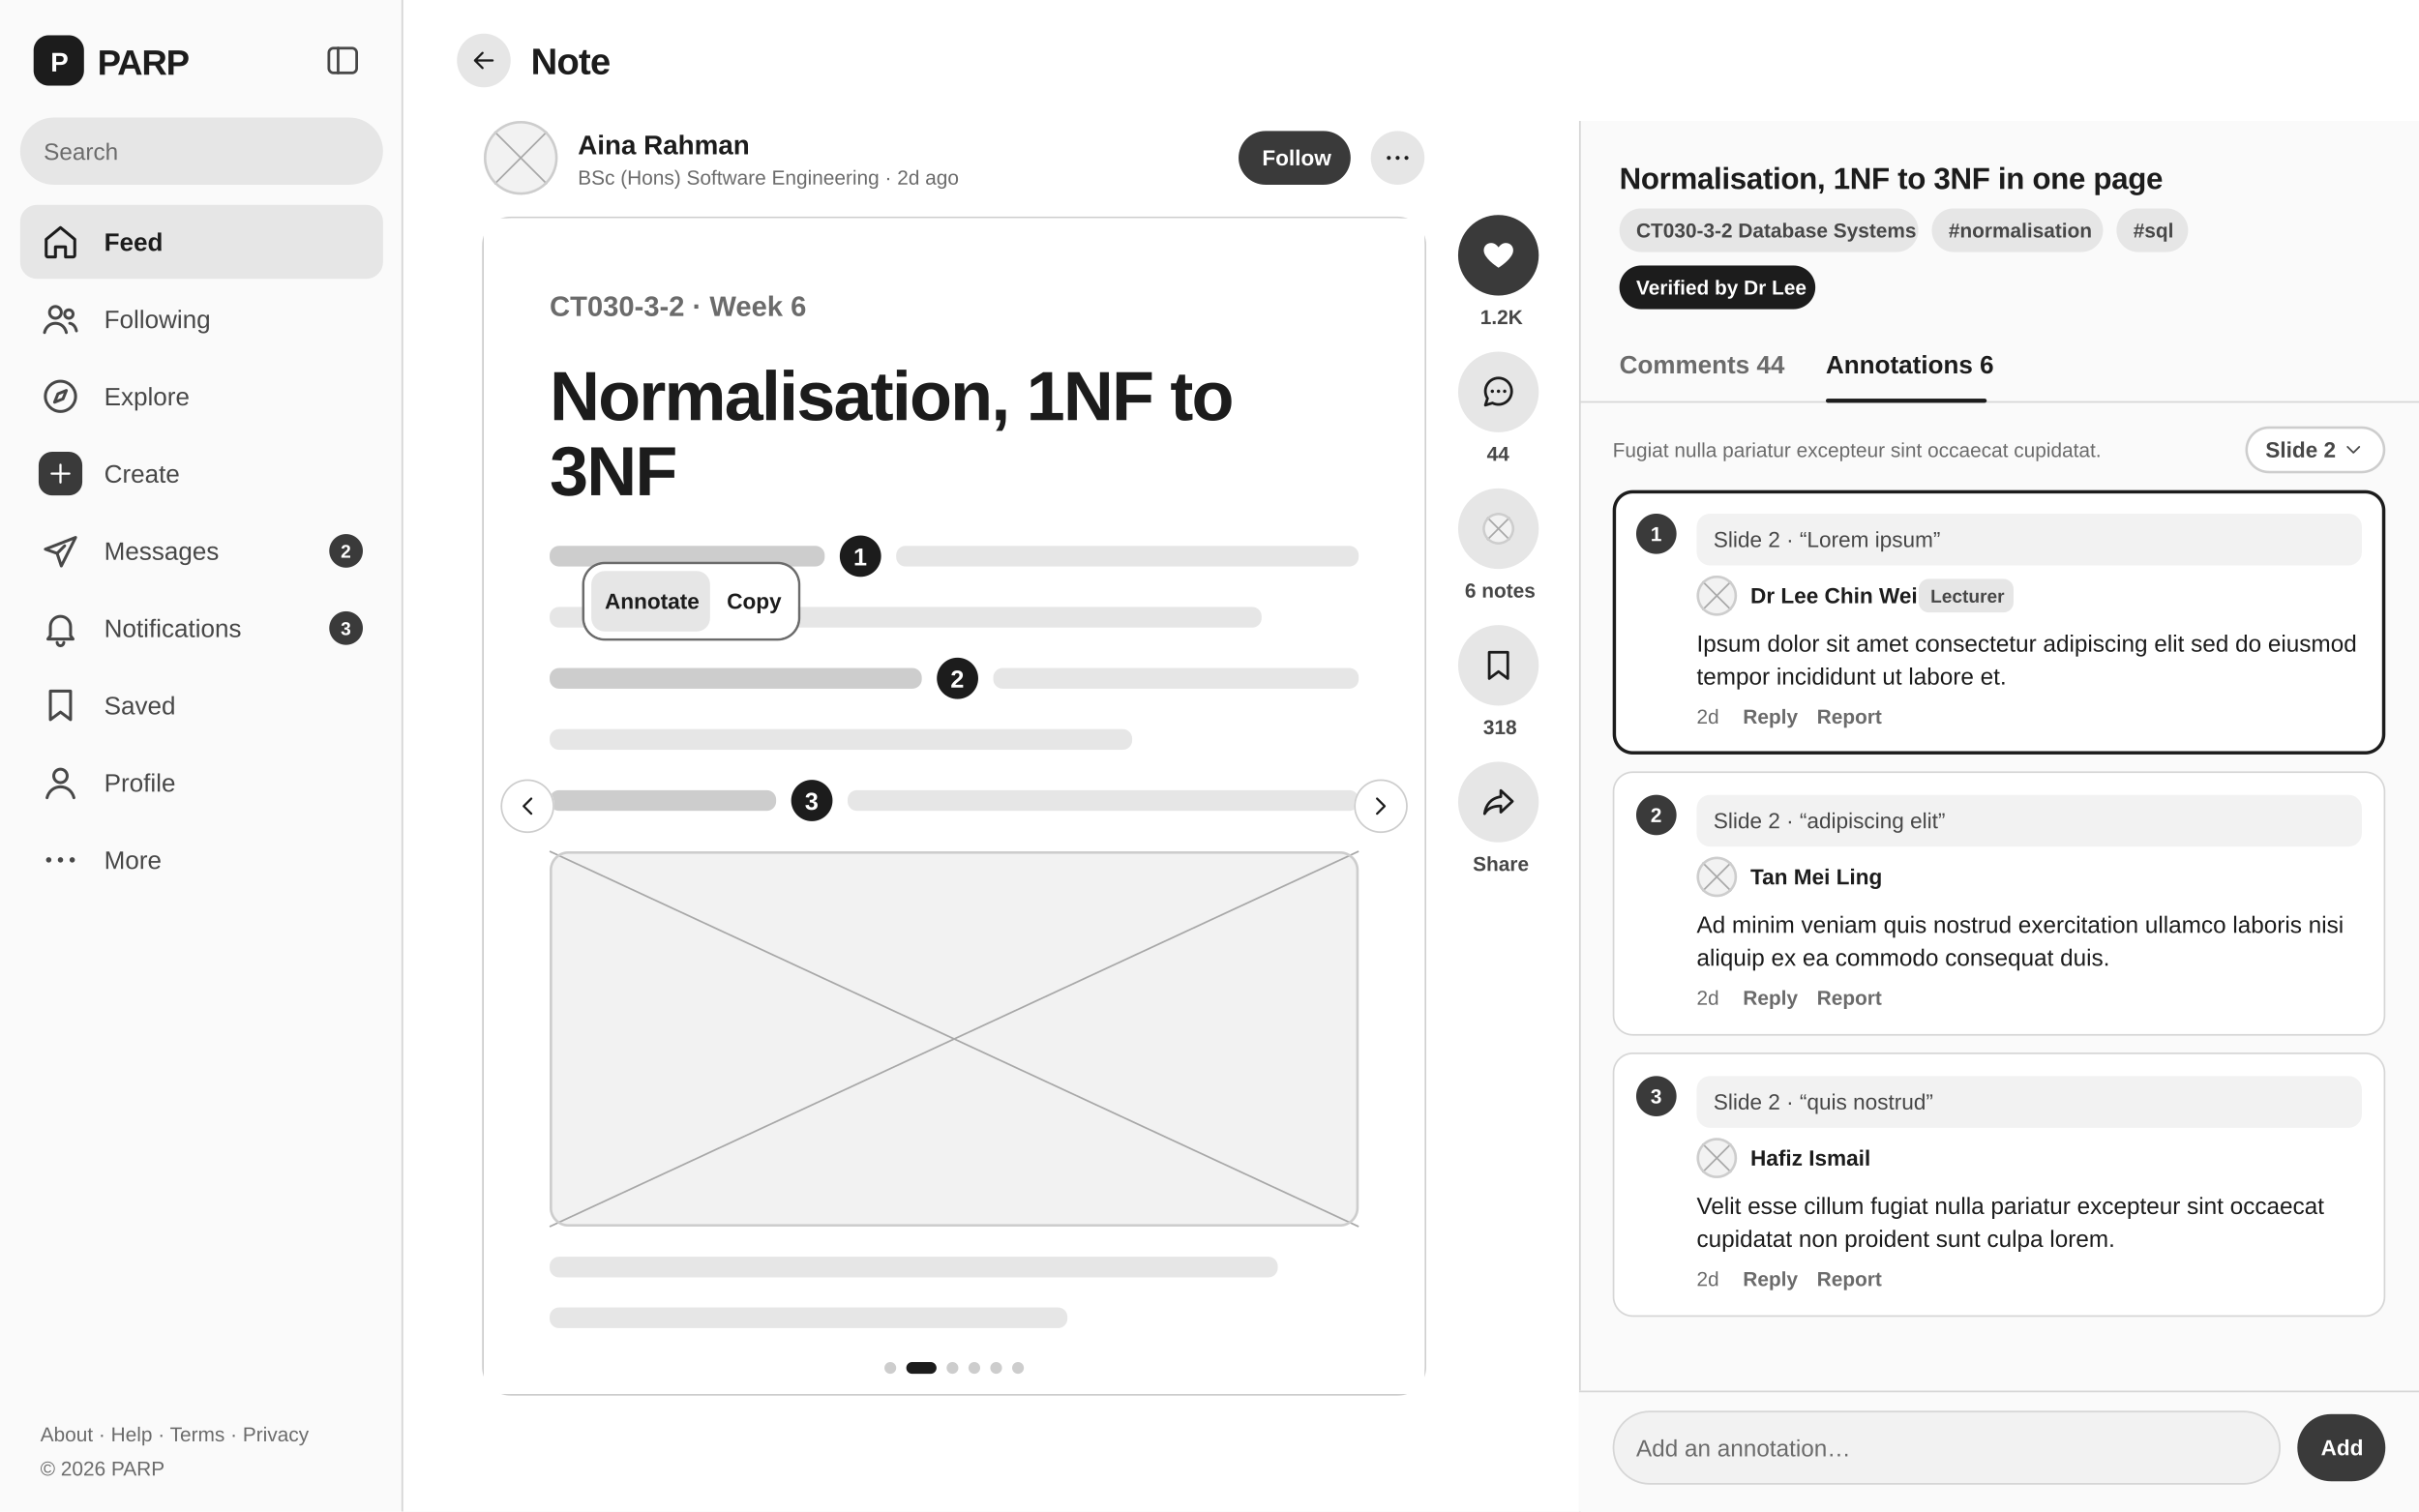
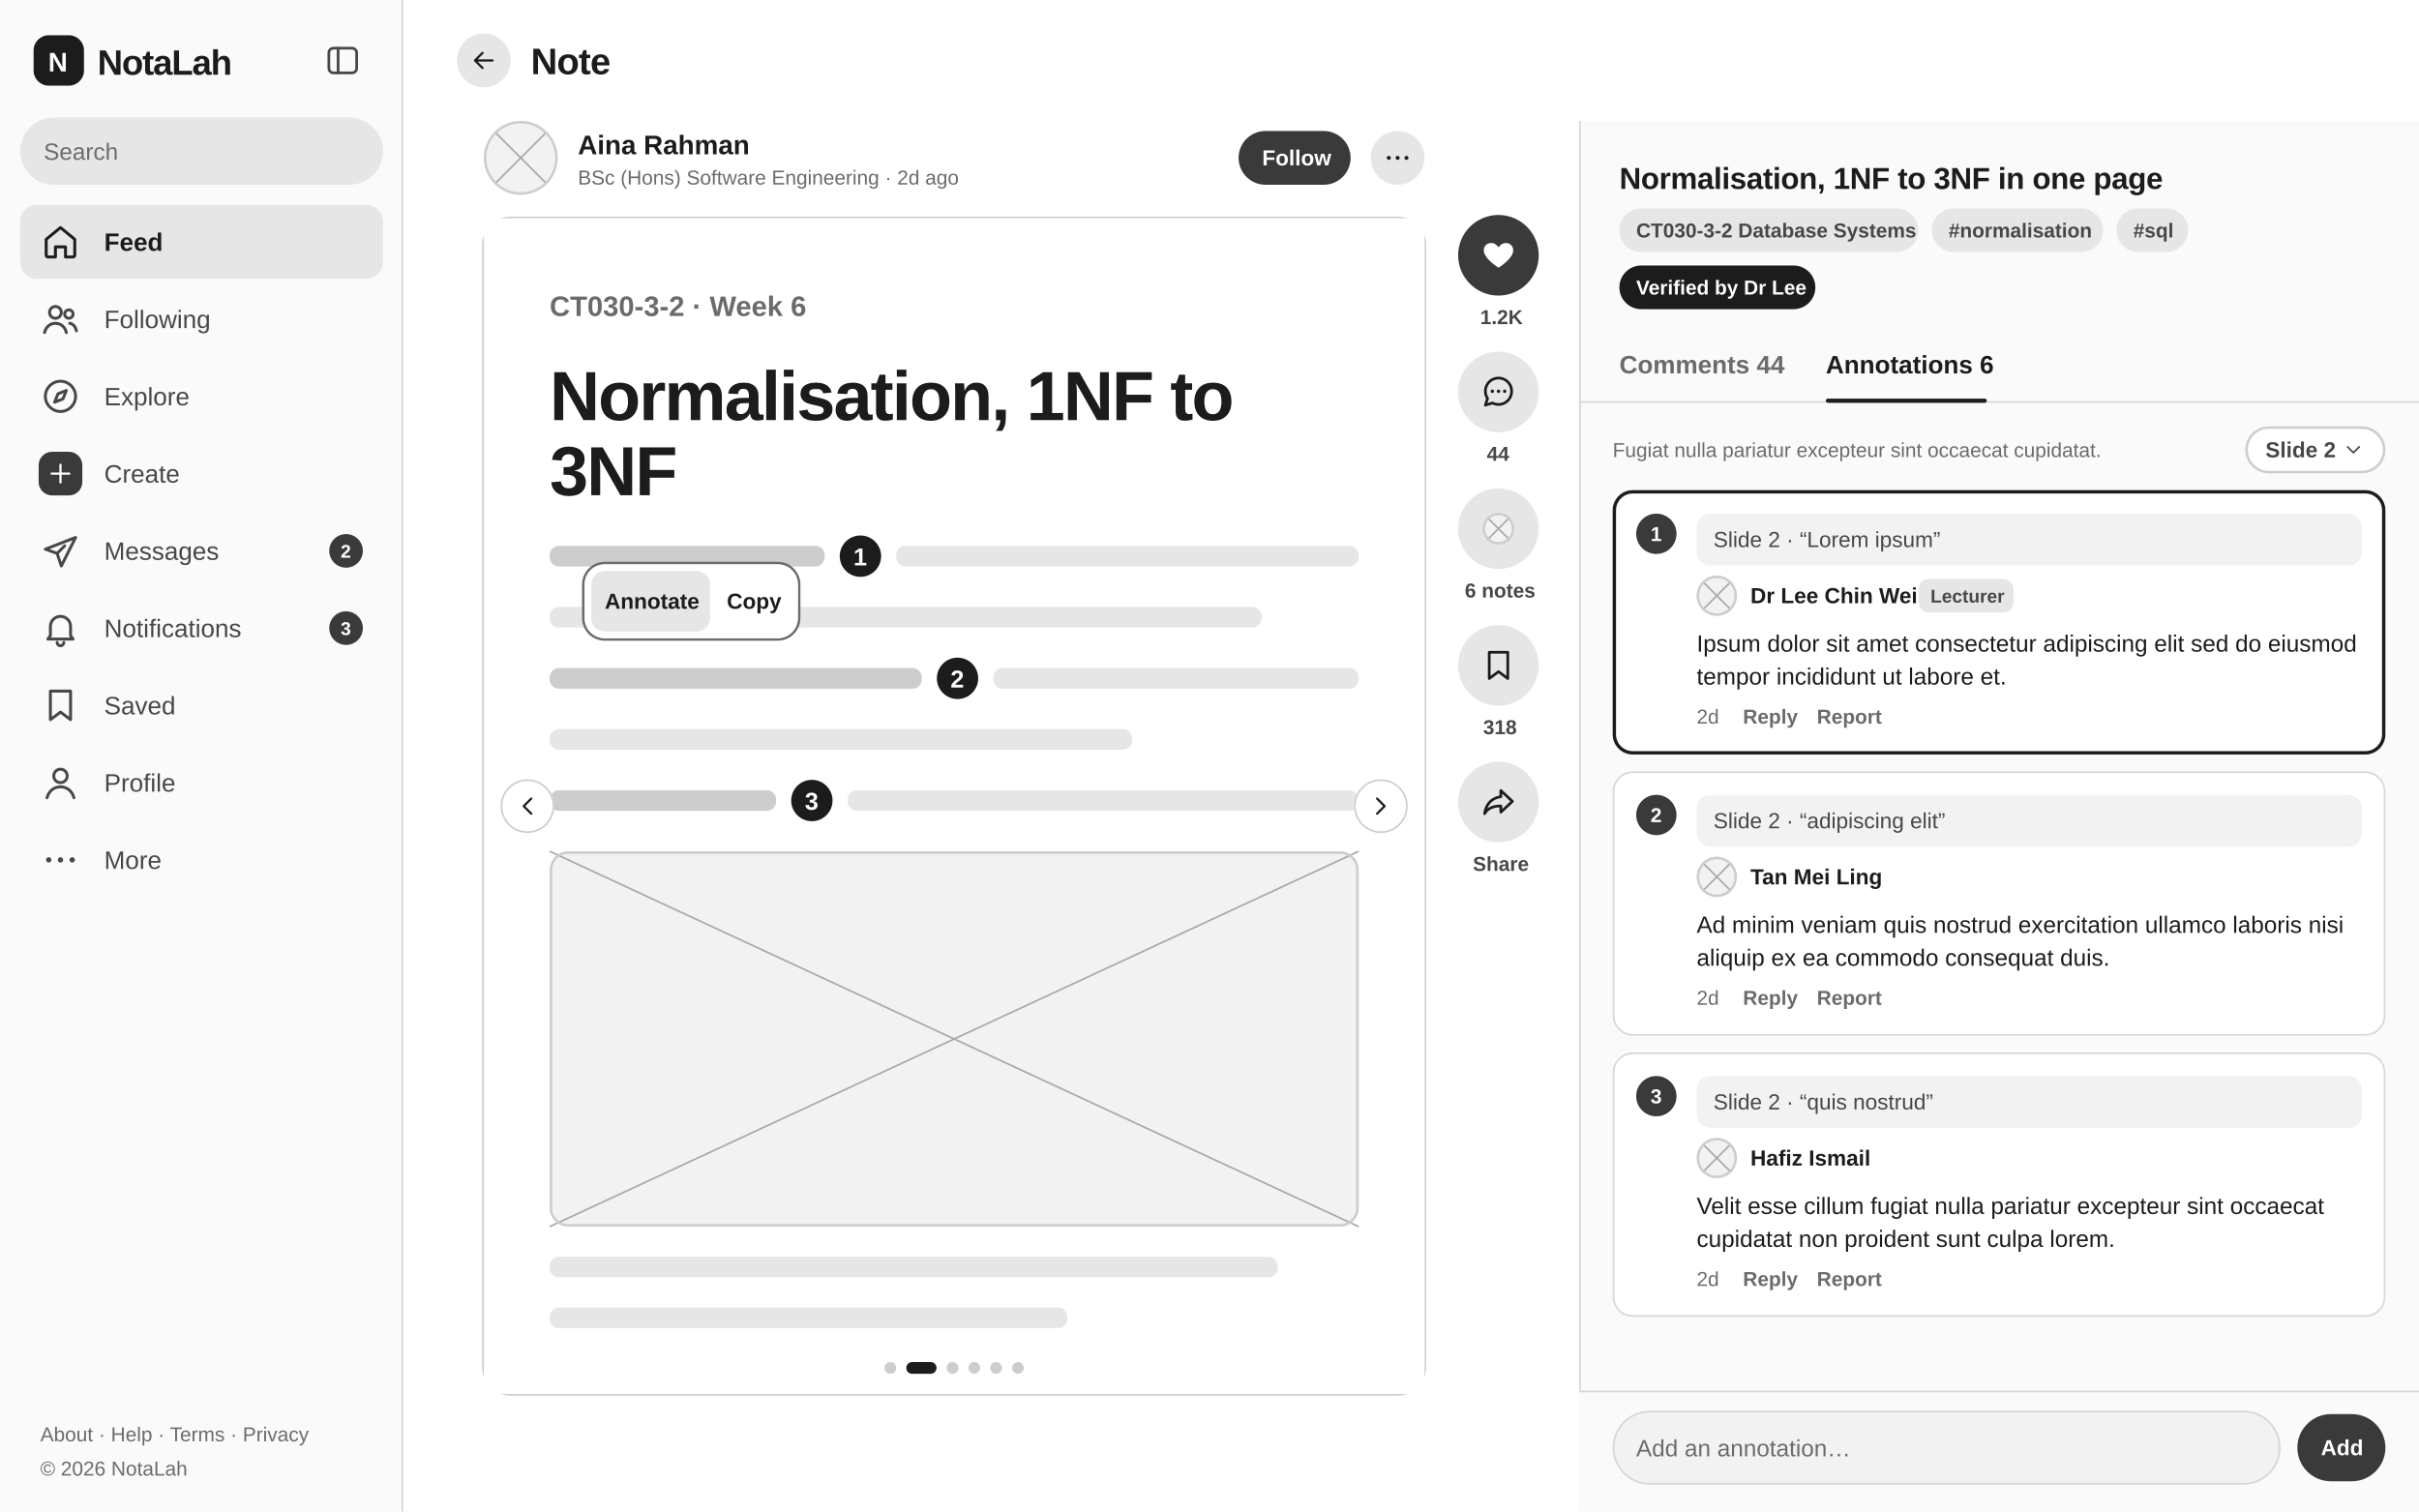
<svg xmlns="http://www.w3.org/2000/svg" width="1440" height="900" viewBox="0 0 1440 900" font-family="Segoe UI, Arial, sans-serif">
  <defs />
  <rect width="1440" height="900" fill="#ffffff" />
  <rect x="0" y="0" width="1440" height="900" fill="#ffffff" />
  <rect x="288" y="72" width="44" height="44" rx="22" fill="#f2f2f2" />
  <path d="M294.44 78.44L325.56 109.56M325.56 78.44L294.44 109.56" fill="none" stroke="#a8a8a8" stroke-width="1" />
  <rect x="288.75" y="72.75" width="42.5" height="42.5" rx="21.25" fill="none" stroke="#cdcdcd" stroke-width="1.5" />
  <text x="344" y="91.84" font-size="16" font-weight="700" fill="#1c1c1c">Aina Rahman</text>
  <text x="344" y="109.87" font-size="12" fill="#6b6b6b">BSc (Hons) Software Engineering · 2d ago</text>
  <rect x="737.31" y="78" width="66.69" height="32" rx="16" fill="#3a3a3a" />
  <text x="751.31" y="98.47" font-size="13" font-weight="600" fill="#ffffff">Follow</text>
  <rect x="816" y="78" width="32" height="32" rx="16" fill="#e6e6e6" />
  <g transform="translate(823 85) scale(0.75)" fill="none" stroke="#1c1c1c" stroke-width="1.75" stroke-linecap="round" stroke-linejoin="round">
    <circle cx="5" cy="12" r="1.6" fill="#1c1c1c" stroke="none" />
    <circle cx="12" cy="12" r="1.6" fill="#1c1c1c" stroke="none" />
    <circle cx="19" cy="12" r="1.6" fill="#1c1c1c" stroke="none" />
  </g>
  <rect x="287.5" y="129.5" width="561" height="701" rx="16.5" fill="none" stroke="#cdcdcd" stroke-width="1" />
  <rect x="288" y="130" width="560" height="700" fill="#ffffff" />
  <text x="327.19" y="188.16" font-size="16.8" font-weight="600" fill="#6b6b6b">CT030-3-2 · Week 6</text>
  <text x="327.19" y="250.14" font-size="41.44" font-weight="700" letter-spacing="-1.04" fill="#1c1c1c">Normalisation, 1NF to</text>
  <text x="327.19" y="294.89" font-size="41.44" font-weight="700" letter-spacing="-1.04" fill="#1c1c1c">3NF</text>
  <rect x="327.19" y="325" width="163.75" height="12.31" rx="5.6" fill="#cdcdcd" />
  <rect x="499.89" y="318.84" width="24.63" height="24.63" rx="12.31" fill="#1c1c1c" />
  <text x="508.02" y="336.64" font-size="14.56" font-weight="700" fill="#ffffff">1</text>
  <rect x="533.47" y="325" width="275.34" height="12.31" rx="5.6" fill="#e6e6e6" />
  <rect x="327.19" y="361.38" width="423.83" height="12.31" rx="5.6" fill="#e6e6e6" />
  <rect x="327.19" y="397.75" width="221.55" height="12.31" rx="5.6" fill="#cdcdcd" />
  <rect x="557.69" y="391.59" width="24.63" height="24.63" rx="12.31" fill="#1c1c1c" />
  <text x="565.81" y="409.39" font-size="14.56" font-weight="700" fill="#ffffff">2</text>
  <rect x="591.27" y="397.75" width="217.55" height="12.31" rx="5.6" fill="#e6e6e6" />
  <rect x="327.19" y="434.13" width="346.77" height="12.31" rx="5.6" fill="#e6e6e6" />
  <rect x="327.19" y="470.5" width="134.84" height="12.31" rx="5.6" fill="#cdcdcd" />
  <rect x="470.98" y="464.34" width="24.63" height="24.63" rx="12.31" fill="#1c1c1c" />
  <text x="479.11" y="482.14" font-size="14.56" font-weight="700" fill="#ffffff">3</text>
  <rect x="504.56" y="470.5" width="304.25" height="12.31" rx="5.6" fill="#e6e6e6" />
  <rect x="327.19" y="506.88" width="481.63" height="223.5" rx="11.2" fill="#f2f2f2" />
  <path d="M327.19 506.88L808.81 730.38M808.81 506.88L327.19 730.38" fill="none" stroke="#a8a8a8" stroke-width="1" />
  <rect x="327.94" y="507.63" width="480.13" height="222" rx="10.45" fill="none" stroke="#cdcdcd" stroke-width="1.5" />
  <rect x="327.19" y="748.28" width="433.45" height="12.31" rx="5.6" fill="#e6e6e6" />
  <rect x="327.19" y="778.5" width="308.23" height="12.31" rx="5.6" fill="#e6e6e6" />
  <rect x="298" y="464" width="32" height="32" rx="16" fill="#ffffff" />
  <rect x="298.5" y="464.5" width="31" height="31" rx="15.5" fill="none" stroke="#cdcdcd" stroke-width="1" />
  <g transform="translate(305 471) scale(0.75)" fill="none" stroke="#1c1c1c" stroke-width="1.75" stroke-linecap="round" stroke-linejoin="round">
    <path d="m15 6-6 6 6 6" />
  </g>
  <rect x="806" y="464" width="32" height="32" rx="16" fill="#ffffff" />
  <rect x="806.5" y="464.5" width="31" height="31" rx="15.5" fill="none" stroke="#cdcdcd" stroke-width="1" />
  <g transform="translate(813 471) scale(0.75)" fill="none" stroke="#1c1c1c" stroke-width="1.75" stroke-linecap="round" stroke-linejoin="round">
    <path d="m9 6 6 6-6 6" />
  </g>
  <rect x="526.5" y="811" width="7" height="7" rx="3.5" fill="#cdcdcd" />
  <rect x="539.5" y="811" width="18" height="7" rx="3.5" fill="#1c1c1c" />
  <rect x="563.5" y="811" width="7" height="7" rx="3.5" fill="#cdcdcd" />
  <rect x="576.5" y="811" width="7" height="7" rx="3.5" fill="#cdcdcd" />
  <rect x="589.5" y="811" width="7" height="7" rx="3.5" fill="#cdcdcd" />
  <rect x="602.5" y="811" width="7" height="7" rx="3.5" fill="#cdcdcd" />
  <g id="pop-1">
    <rect x="347.25" y="335.25" width="128.47" height="45.5" rx="12.75" fill="none" stroke="#6b6b6b" stroke-width="1.5" />
    <rect x="348" y="336" width="126.97" height="44" rx="12" fill="#ffffff" />
    <rect x="352" y="340" width="70.69" height="36" rx="8" fill="#e6e6e6" />
    <text x="360" y="362.47" font-size="13" font-weight="600" fill="#1c1c1c">Annotate</text>
    <text x="432.69" y="362.47" font-size="13" font-weight="600" fill="#1c1c1c">Copy</text>
  </g>
  <rect x="868" y="128" width="48" height="48" rx="24" fill="#3a3a3a" />
  <g transform="translate(881 141) scale(0.92)" fill="none" stroke="#ffffff" stroke-width="1.75" stroke-linecap="round" stroke-linejoin="round">
    <path d="M12 20s-7.5-4.6-9.2-9.4C1.6 7.2 3.8 4 7.2 4c2 0 3.6 1.1 4.8 2.8C13.2 5.1 14.8 4 16.8 4c3.4 0 5.6 3.2 4.4 6.6C19.5 15.4 12 20 12 20z" fill="#ffffff" stroke="none" />
  </g>
  <text x="881.14" y="192.98" font-size="12" font-weight="600" fill="#474747">1.2K</text>
  <rect x="868" y="209.39" width="48" height="48" rx="24" fill="#e6e6e6" />
  <g transform="translate(881 222.39) scale(0.92)" fill="none" stroke="#1c1c1c" stroke-width="1.75" stroke-linecap="round" stroke-linejoin="round">
    <path d="M20.5 11.5a8.5 8.5 0 0 1-12.4 7.6L3.5 20.5l1.4-4.4A8.5 8.5 0 1 1 20.5 11.5z" />
    <circle cx="8" cy="11.5" r="1.1" fill="#1c1c1c" stroke="none" />
    <circle cx="12" cy="11.5" r="1.1" fill="#1c1c1c" stroke="none" />
    <circle cx="16" cy="11.5" r="1.1" fill="#1c1c1c" stroke="none" />
  </g>
  <text x="885.08" y="274.37" font-size="12" font-weight="600" fill="#474747">44</text>
  <rect x="868" y="290.78" width="48" height="48" rx="24" fill="#e6e6e6" />
  <rect x="882.5" y="305.28" width="19" height="19" rx="9.5" fill="#f2f2f2" />
  <path d="M885.28 308.06L898.72 321.5M898.72 308.06L885.28 321.5" fill="none" stroke="#a8a8a8" stroke-width="1" />
  <rect x="883.25" y="306.03" width="17.5" height="17.5" rx="8.75" fill="none" stroke="#cdcdcd" stroke-width="1.5" />
  <text x="872" y="355.76" font-size="12" font-weight="600" fill="#474747">6 notes</text>
  <rect x="868" y="372.17" width="48" height="48" rx="24" fill="#e6e6e6" />
  <g transform="translate(881 385.17) scale(0.92)" fill="none" stroke="#1c1c1c" stroke-width="1.75" stroke-linecap="round" stroke-linejoin="round">
    <path d="M6 3.5h12v17l-6-4.5-6 4.5z" />
  </g>
  <text x="882.92" y="437.15" font-size="12" font-weight="600" fill="#474747">318</text>
  <rect x="868" y="453.56" width="48" height="48" rx="24" fill="#e6e6e6" />
  <g transform="translate(881 466.56) scale(0.92)" fill="none" stroke="#1c1c1c" stroke-width="1.75" stroke-linecap="round" stroke-linejoin="round">
    <path d="M13.5 4.5 21 11.5l-7.5 7v-4c-5 0-8.5 1.5-10.5 5 .8-5.5 3.8-10 10.5-11z" />
  </g>
  <text x="876.75" y="518.54" font-size="12" font-weight="600" fill="#474747">Share</text>
  <g id="side-2">
    <rect x="940" y="72" width="500" height="828" fill="#fafafa" />
    <rect x="940" y="72" width="1" height="828" fill="#d6d6d6" />
    <text x="964" y="112.47" font-size="18" font-weight="700" letter-spacing="-0.18" fill="#1c1c1c">Normalisation, 1NF to 3NF in one page</text>
    <rect x="964" y="124.09" width="177.97" height="26" rx="13" fill="#e6e6e6" />
    <text x="974" y="141.37" font-size="12" font-weight="600" fill="#474747">CT030-3-2 Database Systems</text>
    <rect x="1149.97" y="124.09" width="101.95" height="26" rx="13" fill="#e6e6e6" />
    <text x="1159.97" y="141.37" font-size="12" font-weight="600" fill="#474747">#normalisation</text>
    <rect x="1259.92" y="124.09" width="42.64" height="26" rx="13" fill="#e6e6e6" />
    <text x="1269.92" y="141.37" font-size="12" font-weight="600" fill="#474747">#sql</text>
    <rect x="964" y="158.09" width="116.66" height="26" rx="13" fill="#1c1c1c" />
    <text x="974" y="175.37" font-size="12" font-weight="600" fill="#ffffff">Verified by Dr Lee</text>
    <rect x="940" y="238.84" width="500" height="1" fill="#d6d6d6" />
    <text x="964" y="222.32" font-size="15" font-weight="600" fill="#6b6b6b">Comments 44</text>
    <text x="1086.88" y="222.32" font-size="15" font-weight="600" fill="#1c1c1c">Annotations 6</text>
    <rect x="1086.88" y="237.34" width="95.8" height="2.5" rx="1.25" fill="#1c1c1c" />
    <text x="960" y="272.12" font-size="12" fill="#6b6b6b">Fugiat nulla pariatur excepteur sint occaecat cupidatat.</text>
    <rect x="1336.59" y="253.84" width="83.41" height="28" rx="14" fill="#ffffff" />
    <rect x="1337.34" y="254.59" width="81.91" height="26.5" rx="13.25" fill="none" stroke="#cdcdcd" stroke-width="1.5" />
    <text x="1348.59" y="272.32" font-size="13" font-weight="600" fill="#474747">Slide 2</text>
    <g transform="translate(1394 260.84) scale(0.58)" fill="none" stroke="#474747" stroke-width="1.75" stroke-linecap="round" stroke-linejoin="round">
      <path d="m6 9 6 6 6-6" />
    </g>
    <rect x="960" y="291.84" width="460" height="157.42" rx="12" fill="#ffffff" />
    <rect x="961" y="292.84" width="458" height="155.42" rx="11" fill="none" stroke="#1c1c1c" stroke-width="2" />
    <rect x="974" y="305.84" width="24" height="24" rx="12" fill="#3a3a3a" />
    <text x="982.55" y="322.12" font-size="12" font-weight="700" fill="#ffffff">1</text>
    <rect x="1010" y="305.84" width="396" height="30.84" rx="8" fill="#f2f2f2" />
    <text x="1020" y="325.74" font-size="13" fill="#474747">Slide 2 · “Lorem ipsum”</text>
    <rect x="1010" y="342.69" width="24" height="24" rx="12" fill="#f2f2f2" />
    <path d="M1013.51 346.2L1030.49 363.17M1030.49 346.2L1013.51 363.17" fill="none" stroke="#a8a8a8" stroke-width="1" />
    <rect x="1010.75" y="343.44" width="22.5" height="22.5" rx="11.25" fill="none" stroke="#cdcdcd" stroke-width="1.5" />
    <text x="1042" y="359.16" font-size="13" font-weight="600" fill="#1c1c1c">Dr Lee Chin Wei</text>
    <rect x="1142.19" y="344.69" width="56.45" height="20" rx="6" fill="#e6e6e6" />
    <text x="1149.19" y="358.78" font-size="11" font-weight="700" fill="#474747">Lecturer</text>
    <text x="1010" y="388" font-size="14" fill="#1c1c1c">Ipsum dolor sit amet consectetur adipiscing elit sed do eiusmod</text>
    <text x="1010" y="407.59" font-size="14" fill="#1c1c1c">tempor incididunt ut labore et.</text>
    <text x="1010" y="430.85" font-size="12" fill="#6b6b6b">2d</text>
    <text x="1037.55" y="430.85" font-size="12" font-weight="600" fill="#6b6b6b">Reply</text>
    <text x="1081.55" y="430.85" font-size="12" font-weight="600" fill="#6b6b6b">Report</text>
    <rect x="960" y="459.27" width="460" height="157.42" rx="12" fill="#ffffff" />
    <rect x="960.5" y="459.77" width="459" height="156.42" rx="11.5" fill="none" stroke="#d6d6d6" stroke-width="1" />
    <rect x="974" y="473.27" width="24" height="24" rx="12" fill="#3a3a3a" />
    <text x="982.55" y="489.54" font-size="12" font-weight="700" fill="#ffffff">2</text>
    <rect x="1010" y="473.27" width="396" height="30.84" rx="8" fill="#f2f2f2" />
    <text x="1020" y="493.16" font-size="13" fill="#474747">Slide 2 · “adipiscing elit”</text>
    <rect x="1010" y="510.11" width="24" height="24" rx="12" fill="#f2f2f2" />
    <path d="M1013.51 513.62L1030.49 530.59M1030.49 513.62L1013.51 530.59" fill="none" stroke="#a8a8a8" stroke-width="1" />
    <rect x="1010.75" y="510.86" width="22.5" height="22.5" rx="11.25" fill="none" stroke="#cdcdcd" stroke-width="1.5" />
    <text x="1042" y="526.58" font-size="13" font-weight="600" fill="#1c1c1c">Tan Mei Ling</text>
    <text x="1010" y="555.42" font-size="14" fill="#1c1c1c">Ad minim veniam quis nostrud exercitation ullamco laboris nisi</text>
    <text x="1010" y="575.01" font-size="14" fill="#1c1c1c">aliquip ex ea commodo consequat duis.</text>
    <text x="1010" y="598.28" font-size="12" fill="#6b6b6b">2d</text>
    <text x="1037.55" y="598.28" font-size="12" font-weight="600" fill="#6b6b6b">Reply</text>
    <text x="1081.55" y="598.28" font-size="12" font-weight="600" fill="#6b6b6b">Report</text>
    <rect x="960" y="626.69" width="460" height="157.42" rx="12" fill="#ffffff" />
    <rect x="960.5" y="627.19" width="459" height="156.42" rx="11.5" fill="none" stroke="#d6d6d6" stroke-width="1" />
    <rect x="974" y="640.69" width="24" height="24" rx="12" fill="#3a3a3a" />
    <text x="982.55" y="656.96" font-size="12" font-weight="700" fill="#ffffff">3</text>
    <rect x="1010" y="640.69" width="396" height="30.84" rx="8" fill="#f2f2f2" />
    <text x="1020" y="660.58" font-size="13" fill="#474747">Slide 2 · “quis nostrud”</text>
    <rect x="1010" y="677.53" width="24" height="24" rx="12" fill="#f2f2f2" />
    <path d="M1013.51 681.05L1030.49 698.02M1030.49 681.05L1013.51 698.02" fill="none" stroke="#a8a8a8" stroke-width="1" />
    <rect x="1010.75" y="678.28" width="22.5" height="22.5" rx="11.25" fill="none" stroke="#cdcdcd" stroke-width="1.5" />
    <text x="1042" y="694" font-size="13" font-weight="600" fill="#1c1c1c">Hafiz Ismail</text>
    <text x="1010" y="722.84" font-size="14" fill="#1c1c1c">Velit esse cillum fugiat nulla pariatur excepteur sint occaecat</text>
    <text x="1010" y="742.44" font-size="14" fill="#1c1c1c">cupidatat non proident sunt culpa lorem.</text>
    <text x="1010" y="765.7" font-size="12" fill="#6b6b6b">2d</text>
    <text x="1037.55" y="765.7" font-size="12" font-weight="600" fill="#6b6b6b">Reply</text>
    <text x="1081.55" y="765.7" font-size="12" font-weight="600" fill="#6b6b6b">Report</text>
    <rect x="940" y="828" width="500" height="72" fill="#fafafa" />
    <rect x="940" y="828" width="500" height="1" fill="#d6d6d6" />
    <rect x="960" y="840" width="397.59" height="44" rx="22" fill="#f2f2f2" />
    <rect x="960.5" y="840.5" width="396.59" height="43" rx="21.5" fill="none" stroke="#d6d6d6" stroke-width="1" />
    <text x="974" y="867.15" font-size="14" fill="#6b6b6b">Add an annotation…</text>
    <rect x="1367.59" y="842" width="52.41" height="40" rx="20" fill="#3a3a3a" />
    <text x="1381.59" y="866.47" font-size="13" font-weight="600" fill="#ffffff">Add</text>
  </g>
  <g id="top-3">
    <rect x="272" y="20" width="32" height="32" rx="16" fill="#e6e6e6" />
    <g transform="translate(279 27) scale(0.75)" fill="none" stroke="#1c1c1c" stroke-width="1.75" stroke-linecap="round" stroke-linejoin="round">
      <path d="M19 12H5M11 6l-6 6 6 6" />
    </g>
    <text x="316" y="44.18" font-size="22" font-weight="700" letter-spacing="-0.44" fill="#1c1c1c">Note</text>
  </g>
  <g id="nav-4">
    <rect x="0" y="0" width="240" height="900" fill="#fafafa" />
    <rect x="239" y="0" width="1" height="900" fill="#d6d6d6" />
    <rect x="20" y="21" width="30" height="30" rx="9" fill="#1c1c1c" />
-     <text x="30.08" y="42.55" font-size="16" font-weight="700" fill="#ffffff">P</text>
-     <text x="58" y="44.5" font-size="21" font-weight="700" letter-spacing="-0.63" fill="#1c1c1c">PARP</text>
+     <text x="28.67" y="42.55" font-size="16" font-weight="700" fill="#ffffff">N</text>
+     <text x="58" y="44.5" font-size="21" font-weight="700" letter-spacing="-0.63" fill="#1c1c1c">NotaLah</text>
    <g transform="translate(193 25) scale(0.92)" fill="none" stroke="#474747" stroke-width="1.75" stroke-linecap="round" stroke-linejoin="round">
      <rect x="3" y="4" width="18" height="16" rx="3" />
      <path d="M9 4v16" />
    </g>
    <rect x="12" y="70" width="216" height="40" rx="20" fill="#e6e6e6" />
    <text x="26" y="95.15" font-size="14" fill="#6b6b6b">Search</text>
    <rect x="12" y="122" width="216" height="44" rx="10" fill="#e6e6e6" />
    <g transform="translate(24 132) scale(1)" fill="none" stroke="#1c1c1c" stroke-width="1.75" stroke-linecap="round" stroke-linejoin="round">
      <path d="M3.5 10.5 12 3.5l8.5 7V20a1 1 0 0 1-1 1H15v-6H9v6H4.5a1 1 0 0 1-1-1z" />
    </g>
    <text x="62" y="149.35" font-size="15" font-weight="700" fill="#1c1c1c">Feed</text>
    <g transform="translate(24 178) scale(1)" fill="none" stroke="#474747" stroke-width="1.75" stroke-linecap="round" stroke-linejoin="round">
      <circle cx="9" cy="8" r="3.5" />
      <path d="M2.5 20c.8-3.4 3.4-5.5 6.5-5.5s5.7 2.1 6.5 5.5" />
      <circle cx="17" cy="9" r="2.5" />
      <path d="M17.5 14.5c2 .3 3.4 1.9 4 4.5" />
    </g>
    <text x="62" y="195.35" font-size="15" fill="#474747">Following</text>
    <g transform="translate(24 224) scale(1)" fill="none" stroke="#474747" stroke-width="1.75" stroke-linecap="round" stroke-linejoin="round">
      <circle cx="12" cy="12" r="9" />
      <path d="m15.5 8.5-2 5-5 2 2-5z" />
    </g>
    <text x="62" y="241.35" font-size="15" fill="#474747">Explore</text>
    <rect x="23" y="269" width="26" height="26" rx="8" fill="#3a3a3a" />
    <g transform="translate(27 273) scale(0.75)" fill="none" stroke="#ffffff" stroke-width="1.75" stroke-linecap="round" stroke-linejoin="round">
      <path d="M12 5v14M5 12h14" />
    </g>
    <text x="62" y="287.35" font-size="15" fill="#474747">Create</text>
    <g transform="translate(24 316) scale(1)" fill="none" stroke="#474747" stroke-width="1.75" stroke-linecap="round" stroke-linejoin="round">
      <path d="M21 4 3 11l7 2.5L12.5 21z" />
      <path d="m10 13.5 4.5-4.5" />
    </g>
    <text x="62" y="333.35" font-size="15" fill="#474747">Messages</text>
    <rect x="196" y="318" width="20" height="20" rx="10" fill="#3a3a3a" />
    <text x="202.83" y="332.1" font-size="11" font-weight="700" fill="#ffffff">2</text>
    <g transform="translate(24 362) scale(1)" fill="none" stroke="#474747" stroke-width="1.75" stroke-linecap="round" stroke-linejoin="round">
      <path d="M6 16.5V11a6 6 0 0 1 12 0v5.5l1.5 2h-15z" />
      <path d="M10 20.5a2 2 0 0 0 4 0" />
    </g>
    <text x="62" y="379.35" font-size="15" fill="#474747">Notifications</text>
    <rect x="196" y="364" width="20" height="20" rx="10" fill="#3a3a3a" />
    <text x="202.83" y="378.1" font-size="11" font-weight="700" fill="#ffffff">3</text>
    <g transform="translate(24 408) scale(1)" fill="none" stroke="#474747" stroke-width="1.75" stroke-linecap="round" stroke-linejoin="round">
      <path d="M6 3.5h12v17l-6-4.5-6 4.5z" />
    </g>
    <text x="62" y="425.35" font-size="15" fill="#474747">Saved</text>
    <g transform="translate(24 454) scale(1)" fill="none" stroke="#474747" stroke-width="1.75" stroke-linecap="round" stroke-linejoin="round">
      <circle cx="12" cy="8" r="4" />
      <path d="M4 21c1-4 4.2-6.5 8-6.5s7 2.5 8 6.5" />
    </g>
    <text x="62" y="471.35" font-size="15" fill="#474747">Profile</text>
    <g transform="translate(24 500) scale(1)" fill="none" stroke="#474747" stroke-width="1.75" stroke-linecap="round" stroke-linejoin="round">
      <circle cx="5" cy="12" r="1.6" fill="#474747" stroke="none" />
      <circle cx="12" cy="12" r="1.6" fill="#474747" stroke="none" />
      <circle cx="19" cy="12" r="1.6" fill="#474747" stroke="none" />
    </g>
    <text x="62" y="517.35" font-size="15" fill="#474747">More</text>
    <text x="24" y="858.2" font-size="12" fill="#6b6b6b">About · Help · Terms · Privacy</text>
-     <text x="24" y="878.59" font-size="12" fill="#6b6b6b">© 2026 PARP</text>
+     <text x="24" y="878.59" font-size="12" fill="#6b6b6b">© 2026 NotaLah</text>
  </g>
</svg>
